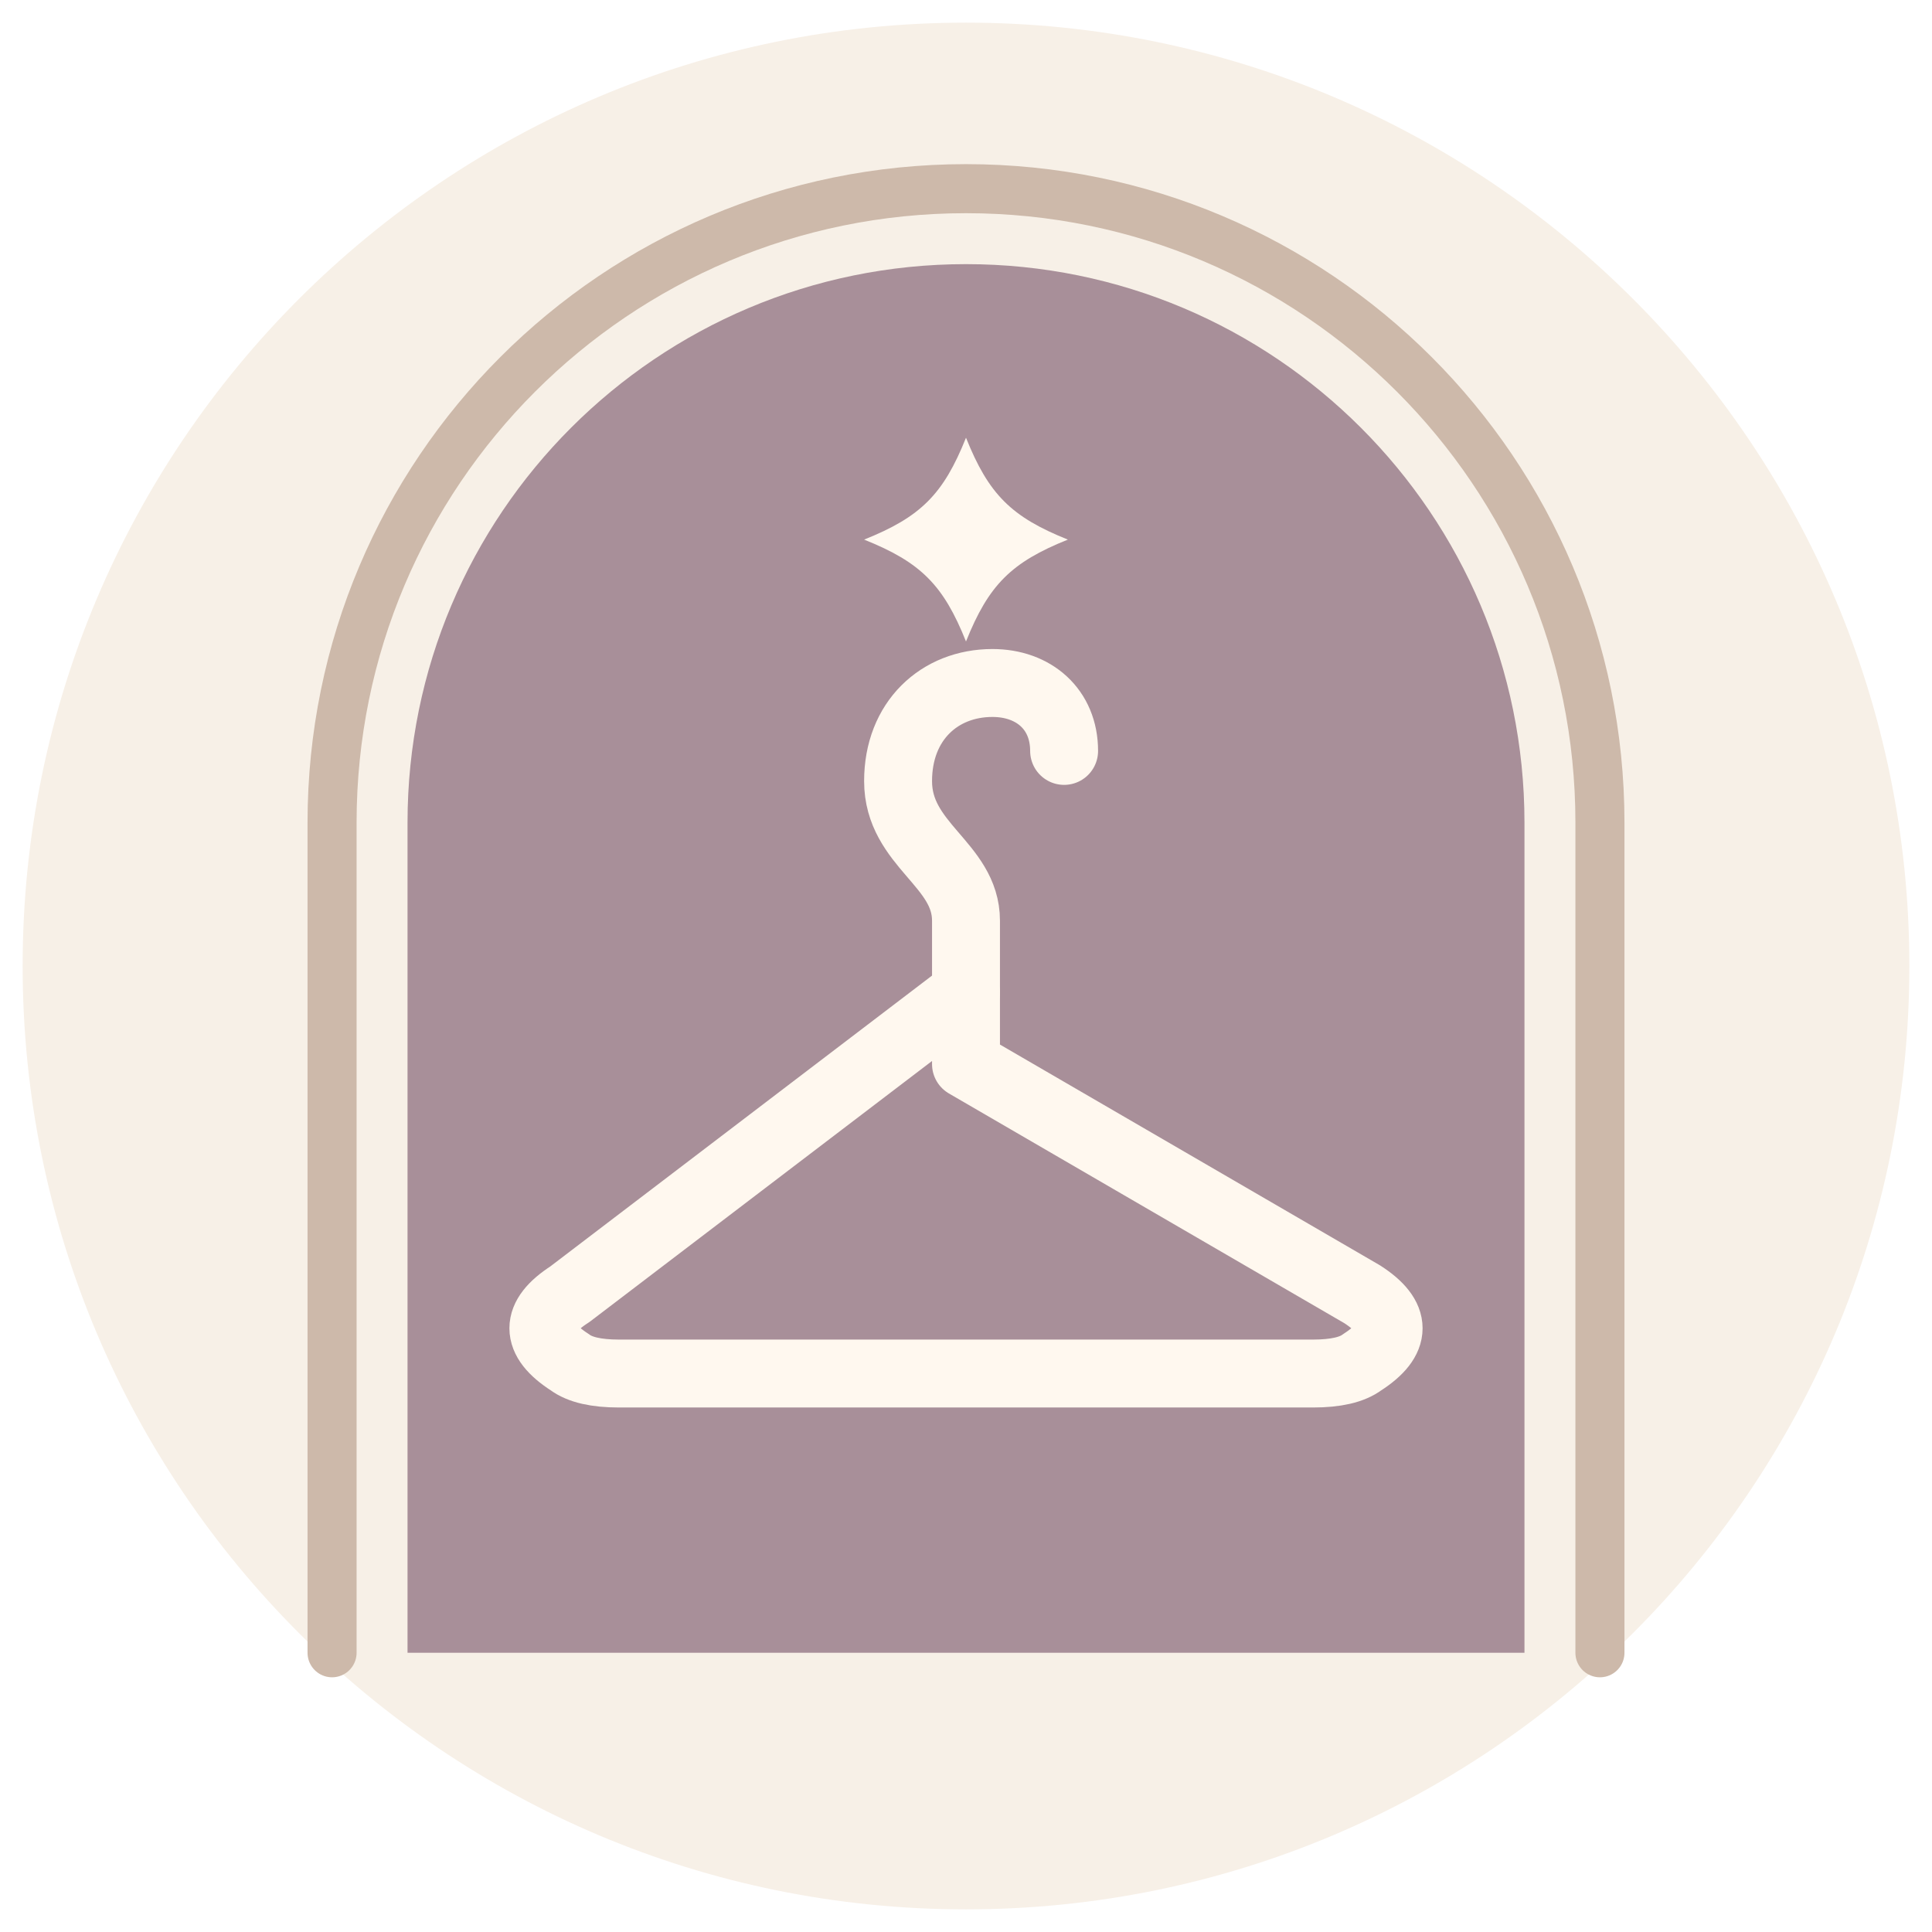
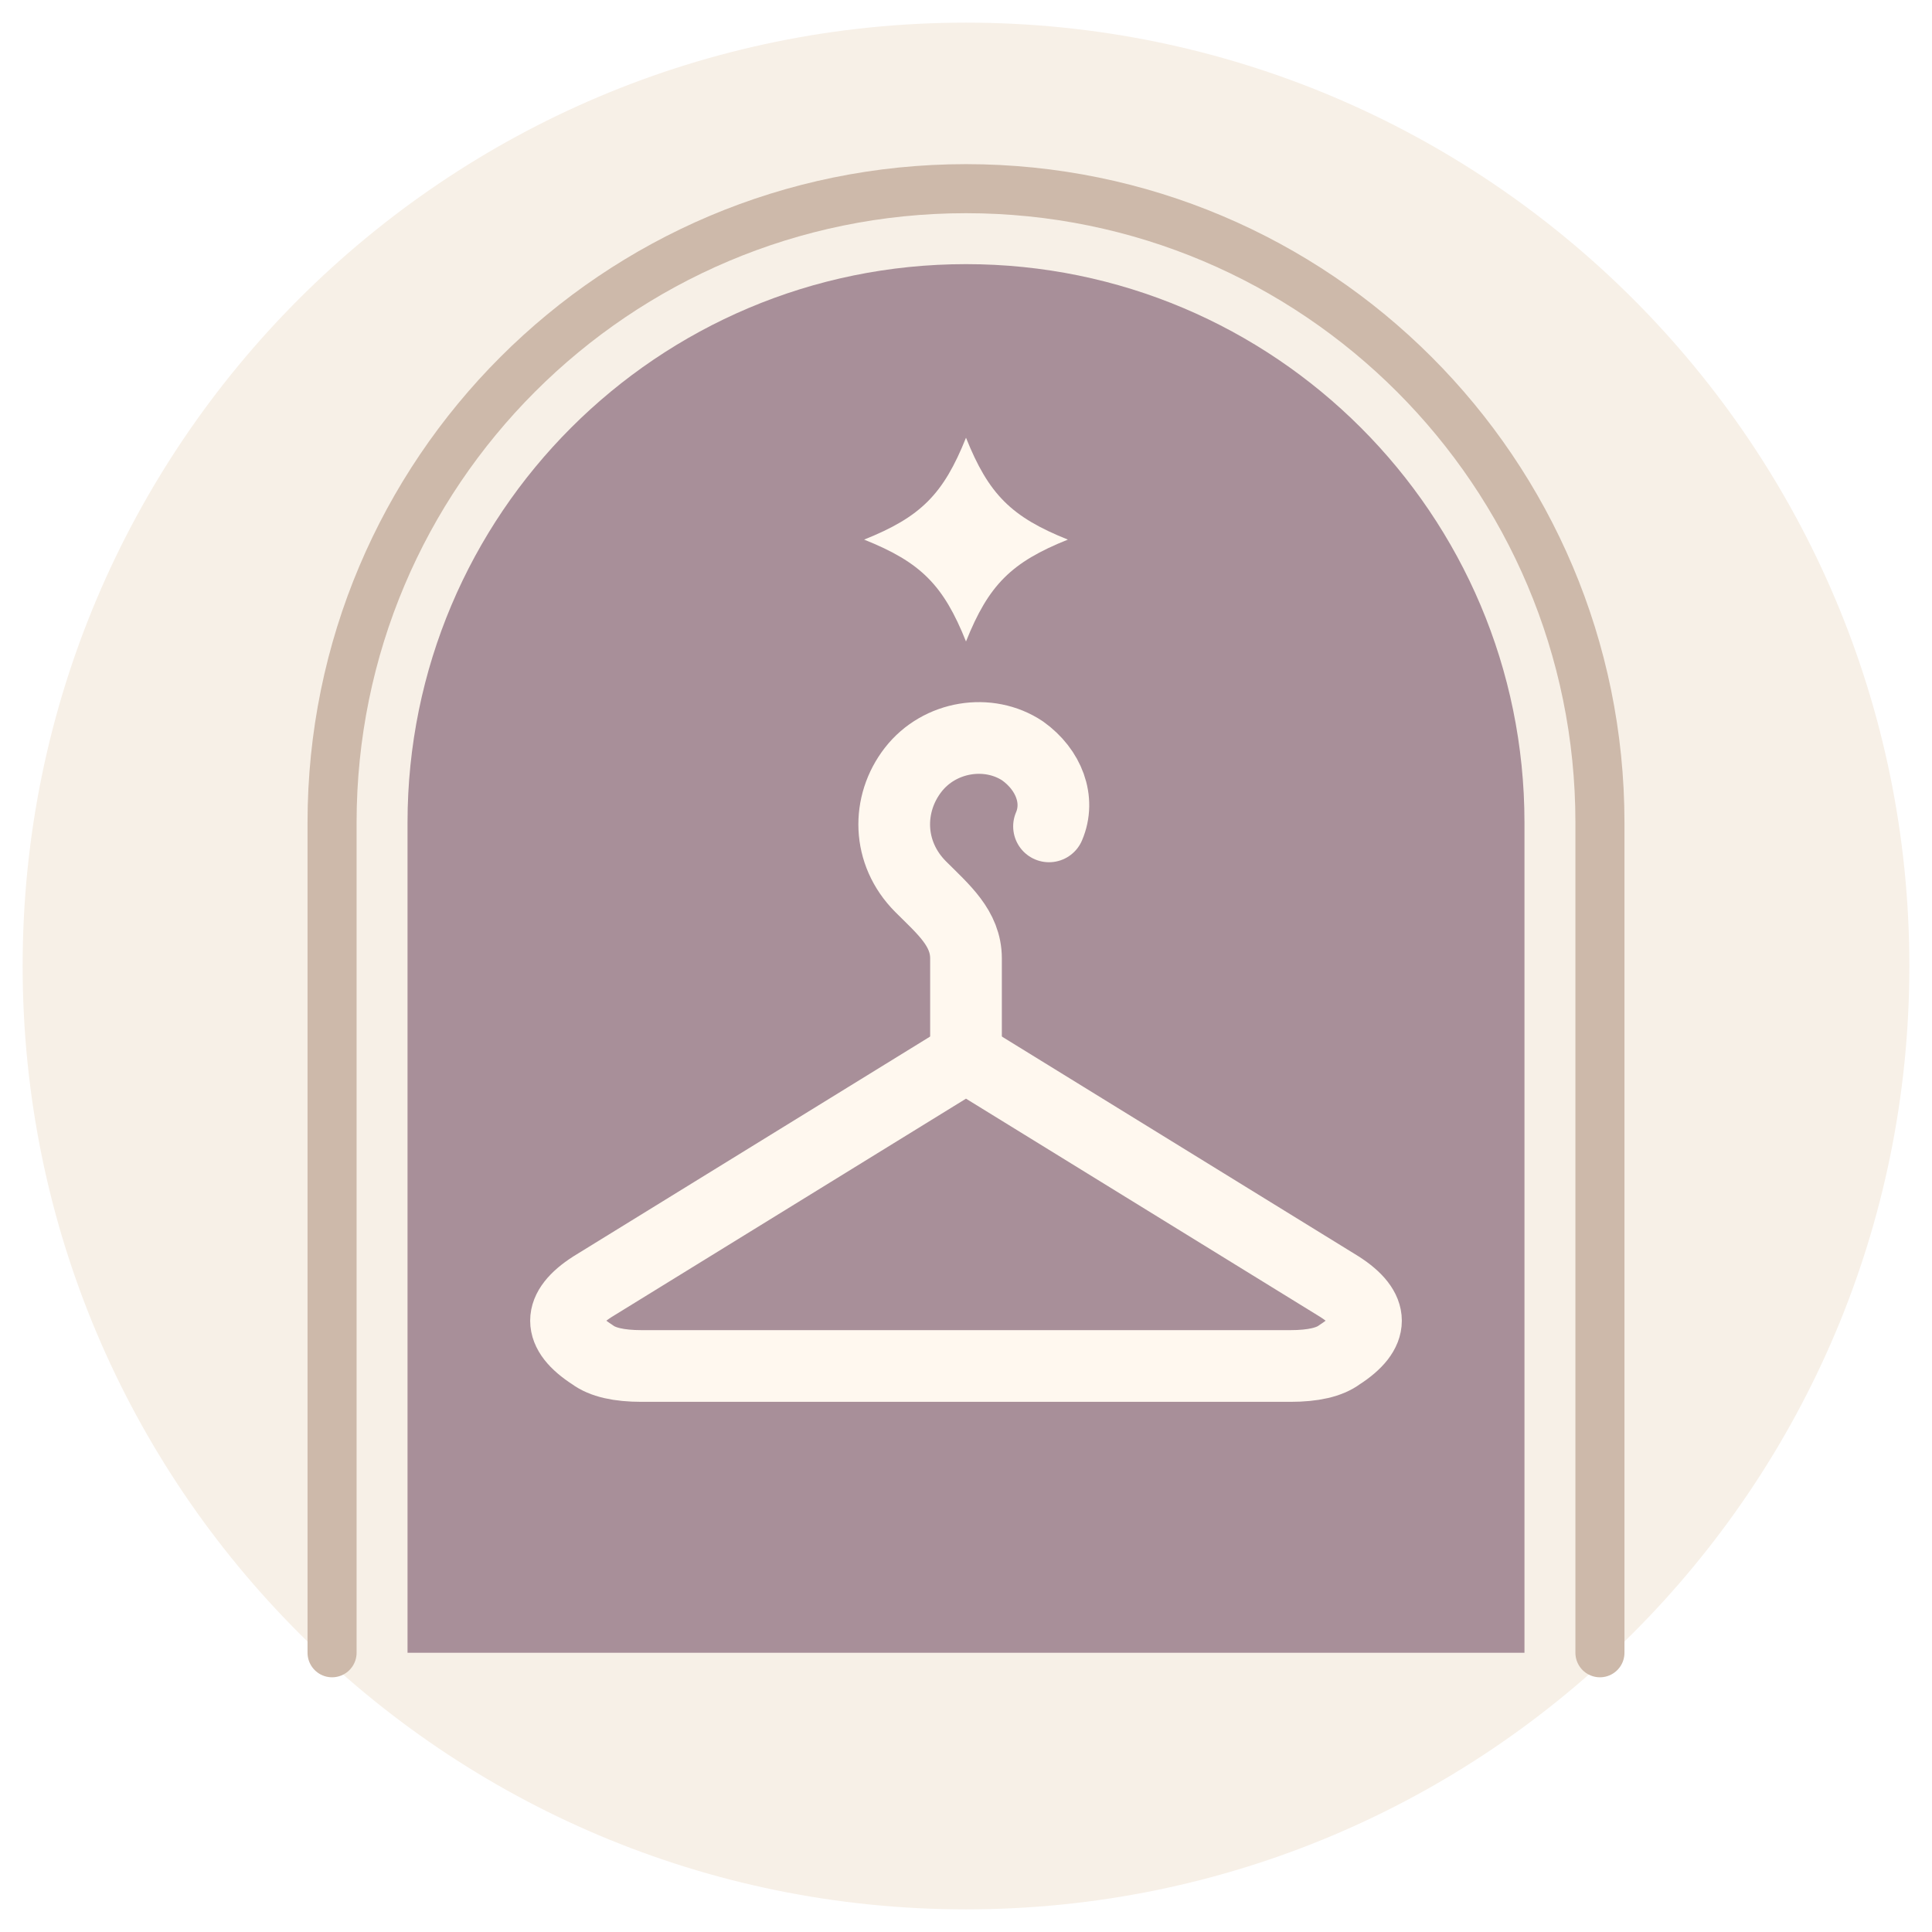
- <svg xmlns="http://www.w3.org/2000/svg" viewBox="0 0 512 512" width="512" height="512">
+ <svg xmlns="http://www.w3.org/2000/svg" width="512" height="512" viewBox="0 0 512 512">
  <circle cx="256" cy="256" r="250" fill="#F7F0E7" />
  <path d="M108 438V218a148 148 0 0 1 296 0v220H108Z" fill="#A88F99" />
  <path d="M88 438V218a168 168 0 0 1 336 0v220" fill="none" stroke="#CDB9AA" stroke-width="13" stroke-linecap="round" />
  <path d="M256 116 C262 131 268 137 283 143 C268 149 262 155 256 170 C250 155 244 149 229 143 C244 137 250 131 256 116Z" fill="#FFF8EF" />
-   <path d="M256 263 V244 C256 229 238 224 238 207 C238 191 249 181 263 181 C274 181 282 188 282 199" fill="none" stroke="#FFF8EF" stroke-width="18" stroke-linecap="round" stroke-linejoin="round" />
-   <path d="M256 263 L151 343 Q137 352 151 361 Q155 364 164 364 H348 Q357 364 361 361 Q375 352 361 343 L256 282Z" fill="none" stroke="#FFF8EF" stroke-width="18" stroke-linecap="round" stroke-linejoin="round" />
+   <path d="M256 280 V254 C256 246 250 241 244 235 C235 226 235 213 242 204 C249 195 262 193 271 199 C278 204 281 212 278 219" fill="none" stroke="#FFF8EF" stroke-width="19" stroke-linecap="round" stroke-linejoin="round" />
+   <path d="M256 280 L157 341 Q143 350 157 359 Q161 362 170 362 H342 Q351 362 355 359 Q369 350 355 341 L256 280Z" fill="none" stroke="#FFF8EF" stroke-width="19" stroke-linecap="round" stroke-linejoin="round" />
</svg>
